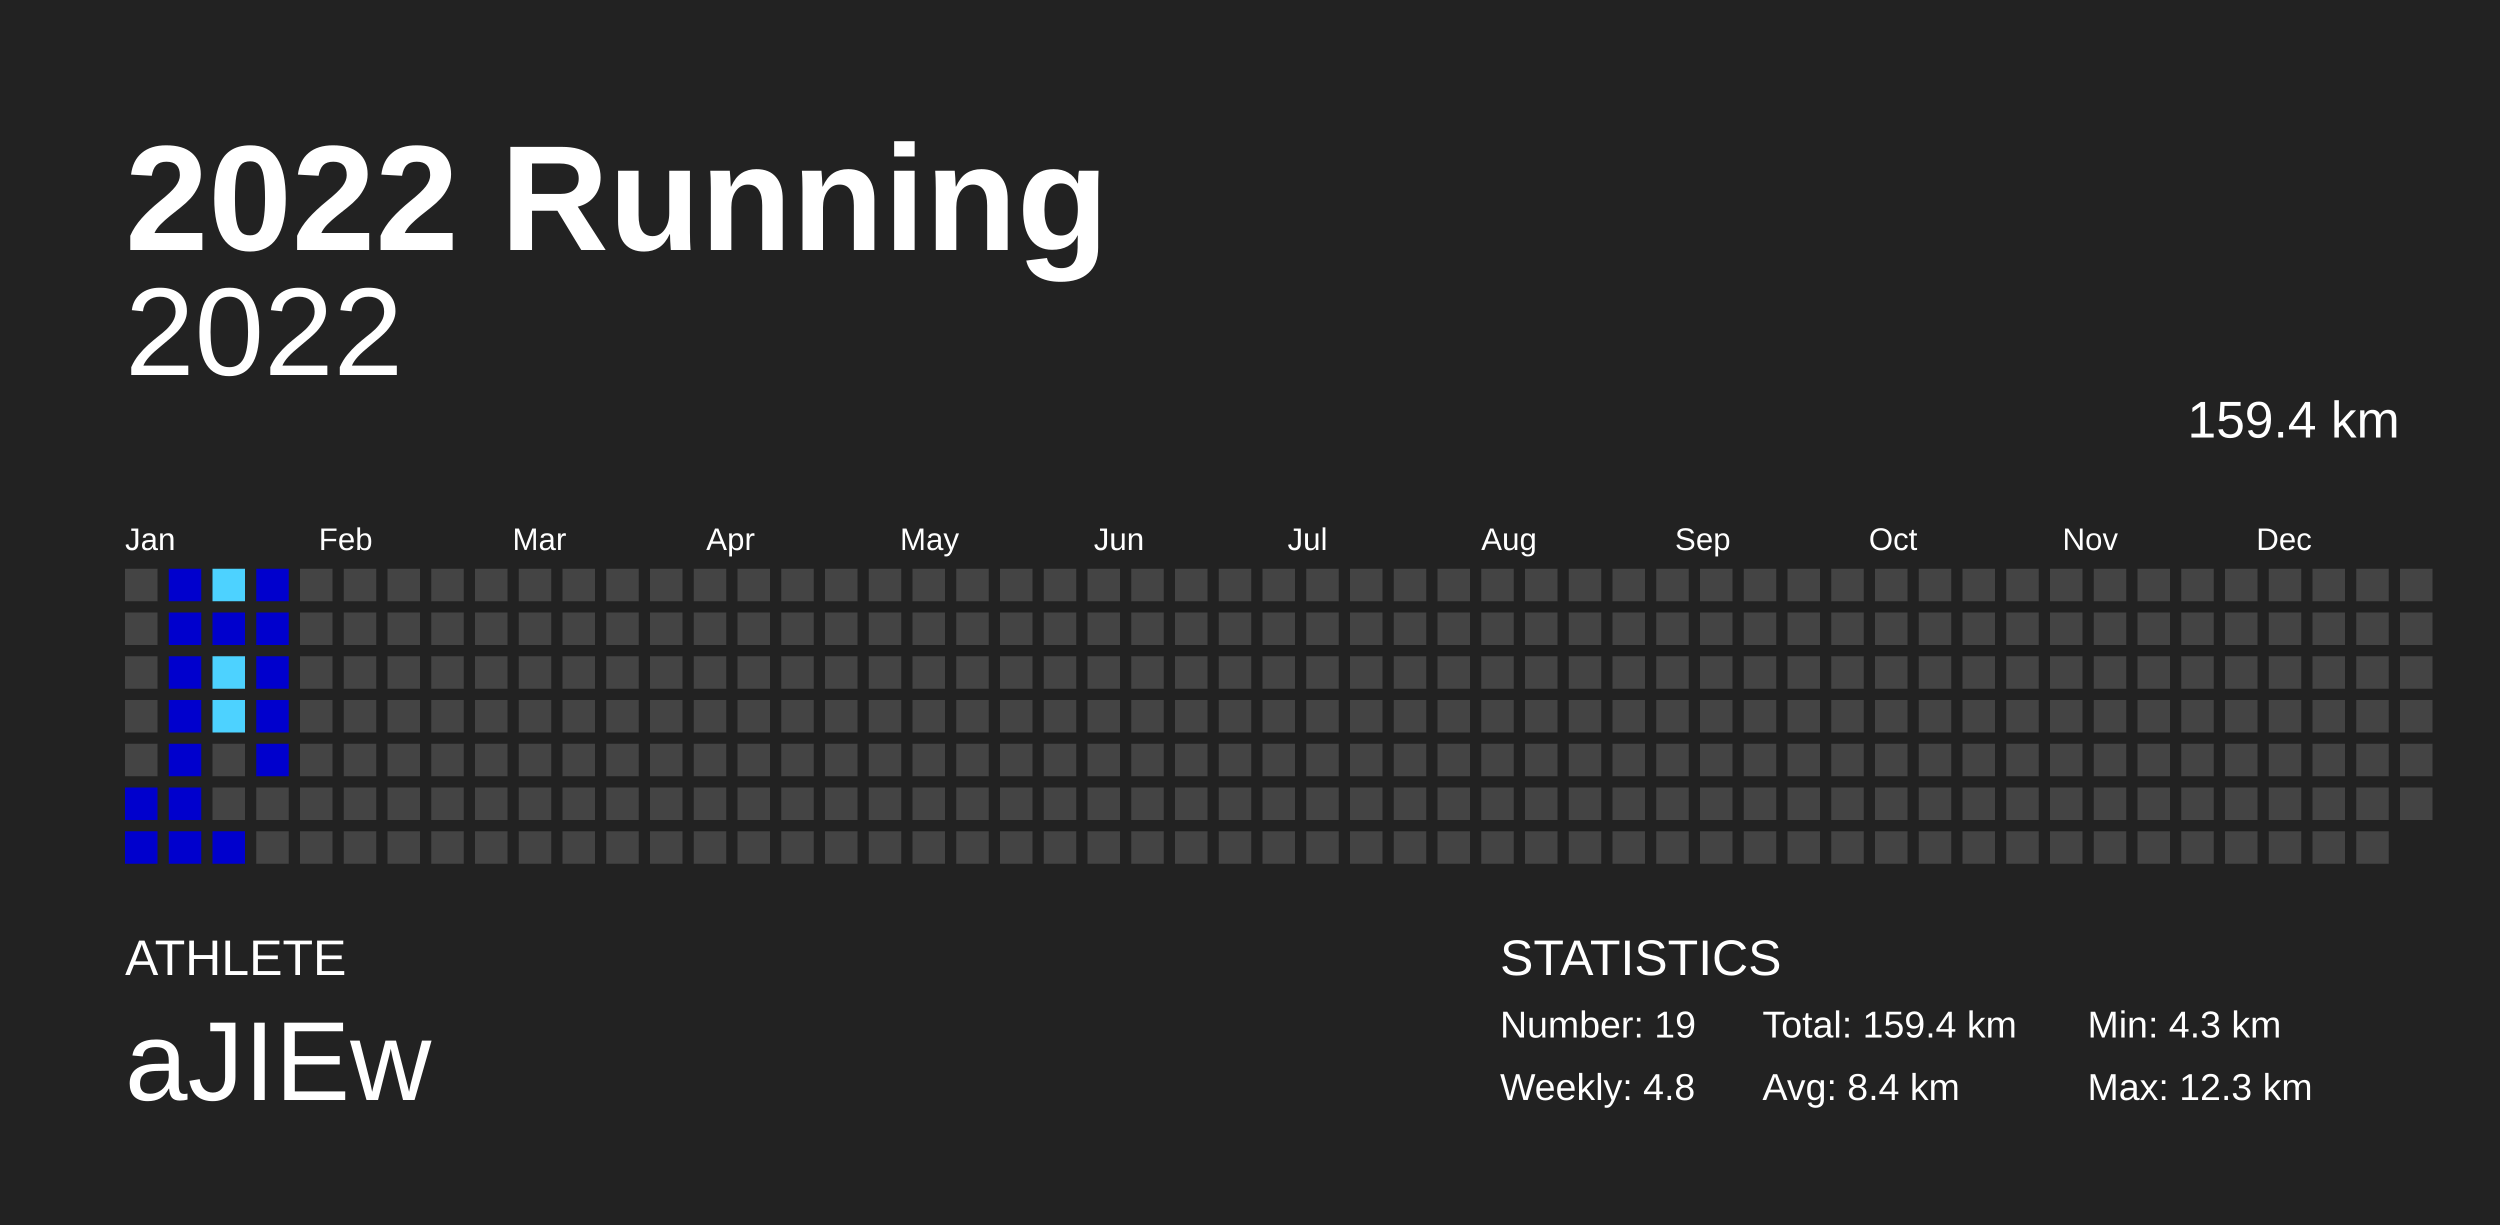
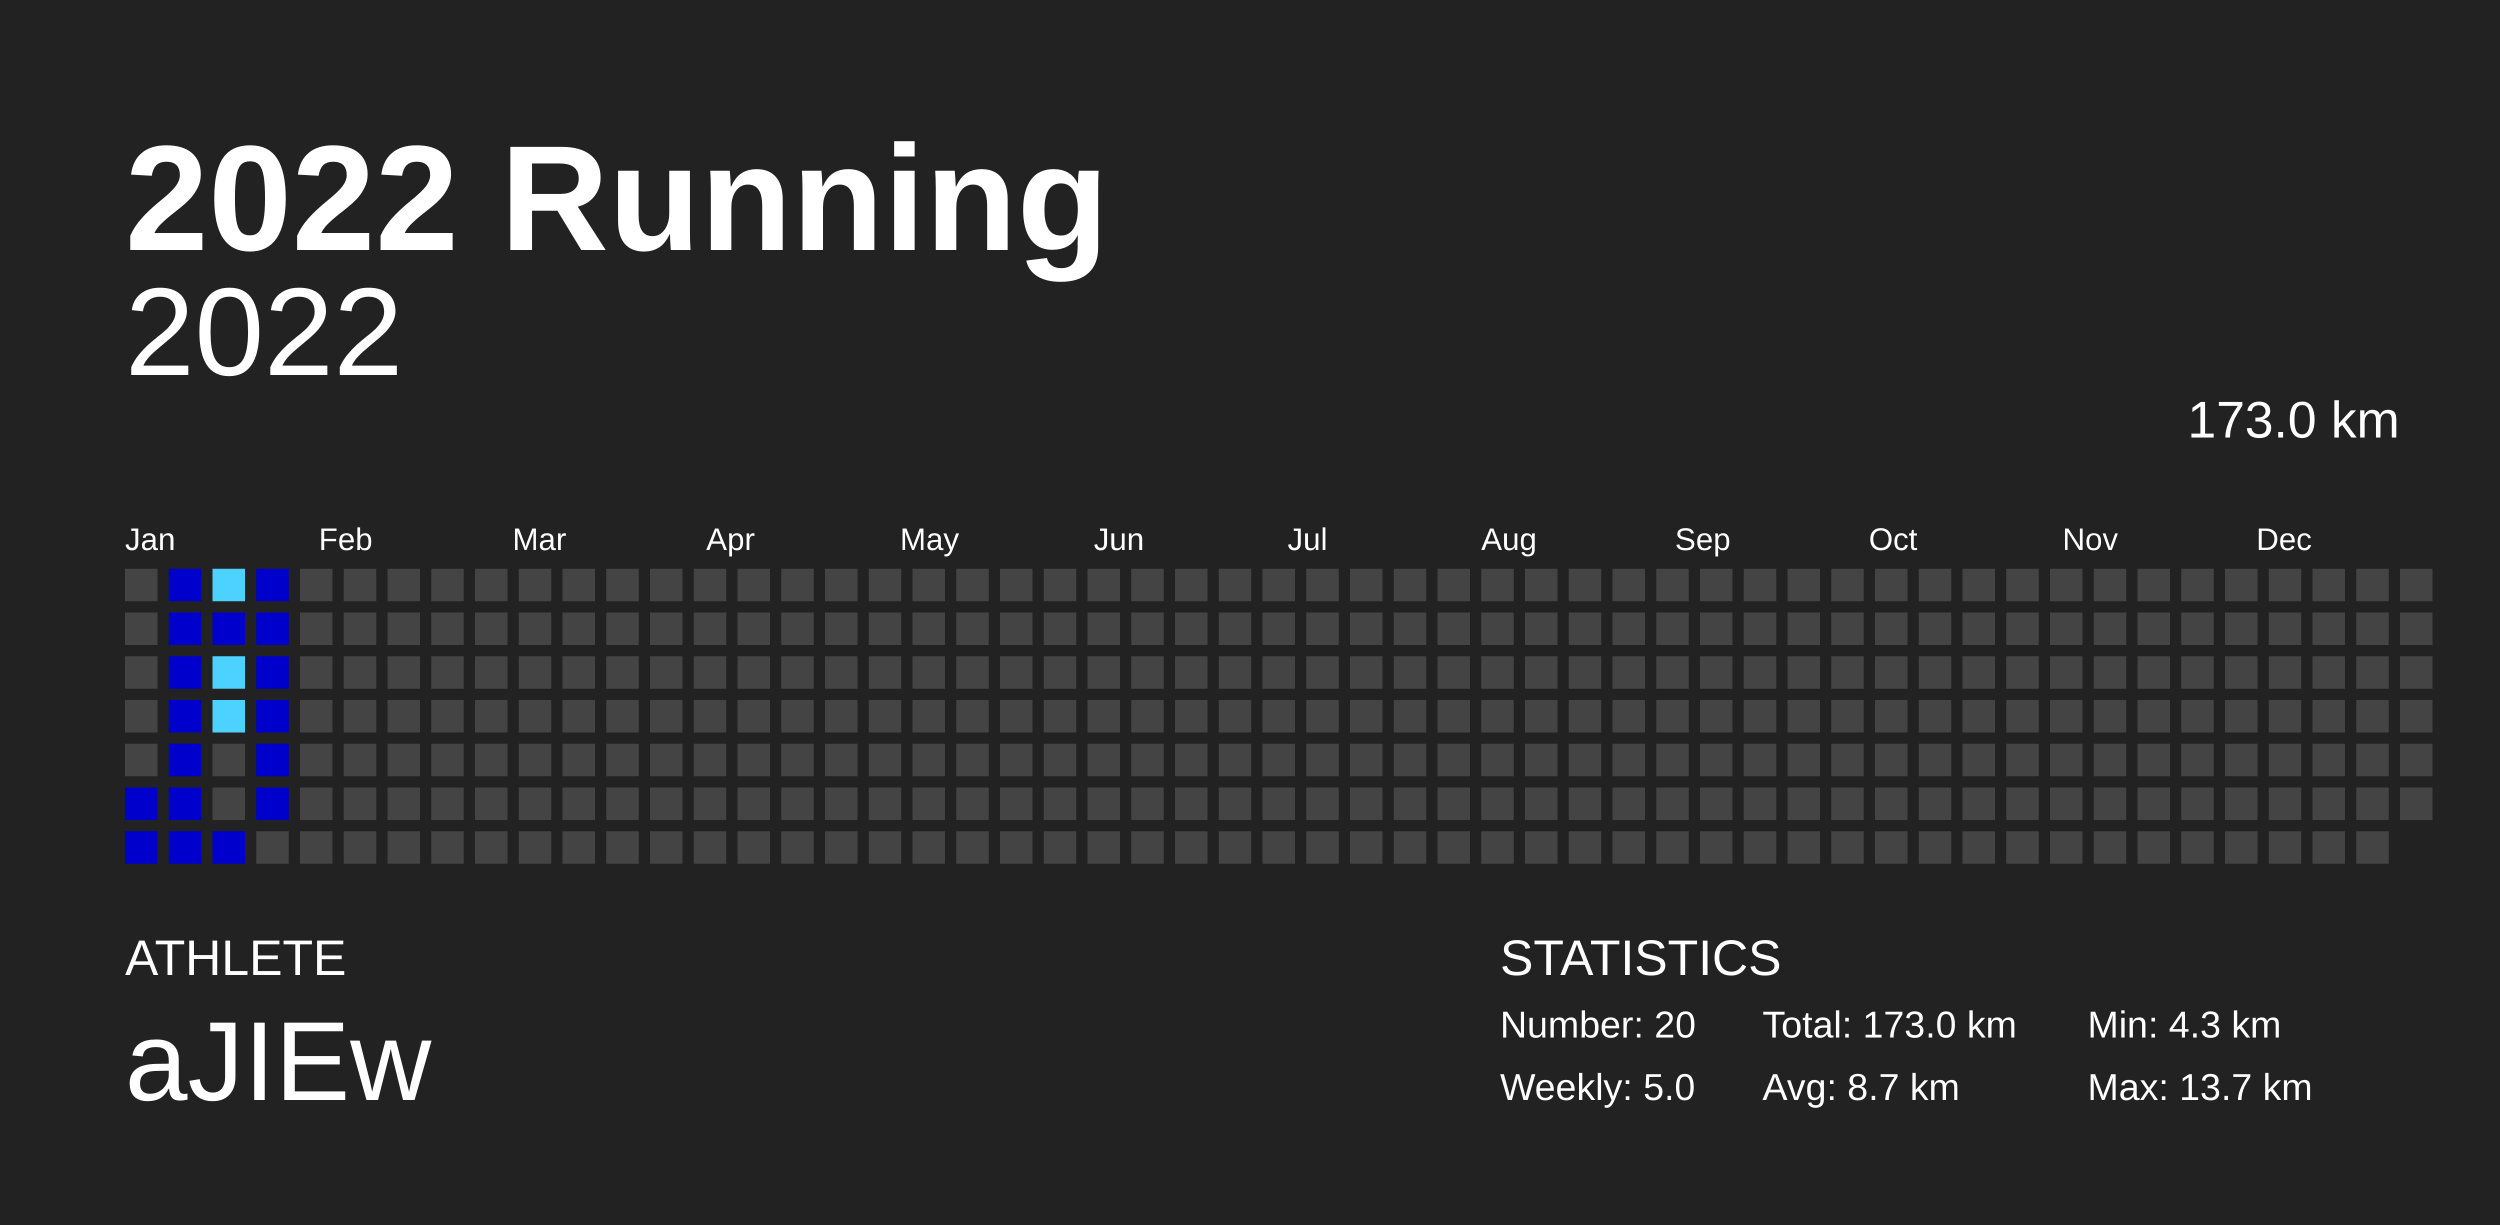
<svg xmlns="http://www.w3.org/2000/svg" baseProfile="full" height="98mm" version="1.1" viewBox="0,0,200,98" width="200mm">
  <defs />
  <rect fill="#222222" height="98" width="200" x="0" y="0" />
  <text fill="#FFFFFF" style="font-size:12px; font-family:Arial; font-weight:bold;" x="10" y="20">2022 Running</text>
  <text fill="#FFFFFF" style="font-size:4px; font-family:Arial" x="10" y="78">ATHLETE</text>
  <text fill="#FFFFFF" style="font-size:9px; font-family:Arial" x="10" y="88">aJIEw</text>
  <text fill="#FFFFFF" style="font-size:4px; font-family:Arial" x="120" y="78">STATISTICS</text>
-   <text fill="#FFFFFF" style="font-size:3px; font-family:Arial" x="120" y="83">Number: 19</text>
-   <text fill="#FFFFFF" style="font-size:3px; font-family:Arial" x="120" y="88">Weekly: 4.8</text>
-   <text fill="#FFFFFF" style="font-size:3px; font-family:Arial" x="141" y="83">Total: 159.4 km</text>
-   <text fill="#FFFFFF" style="font-size:3px; font-family:Arial" x="141" y="88">Avg: 8.4 km</text>
+   <text fill="#FFFFFF" style="font-size:3px; font-family:Arial" x="120" y="83">Number: 20</text>
+   <text fill="#FFFFFF" style="font-size:3px; font-family:Arial" x="120" y="88">Weekly: 5.0</text>
+   <text fill="#FFFFFF" style="font-size:3px; font-family:Arial" x="141" y="83">Total: 173.0 km</text>
+   <text fill="#FFFFFF" style="font-size:3px; font-family:Arial" x="141" y="88">Avg: 8.7 km</text>
  <text fill="#FFFFFF" style="font-size:3px; font-family:Arial" x="167" y="83">Min: 4.3 km</text>
-   <text fill="#FFFFFF" style="font-size:3px; font-family:Arial" x="167" y="88">Max: 12.3 km</text>
+   <text fill="#FFFFFF" style="font-size:3px; font-family:Arial" x="167" y="88">Max: 13.7 km</text>
  <text alignment-baseline="hanging" fill="#FFFFFF" style="font-size:10.0px; font-family:Arial;" x="10" y="30">2022</text>
-   <text alignment-baseline="hanging" fill="#FFFFFF" style="font-size:4.125px; font-family:Arial;" x="175" y="35">159.4 km</text>
+   <text alignment-baseline="hanging" fill="#FFFFFF" style="font-size:4.125px; font-family:Arial;" x="175" y="35">173.0 km</text>
  <text fill="#FFFFFF" style="font-size:2.5px; font-family:Arial" x="10.0" y="44">Jan</text>
  <text fill="#FFFFFF" style="font-size:2.5px; font-family:Arial" x="25.5" y="44">Feb</text>
  <text fill="#FFFFFF" style="font-size:2.5px; font-family:Arial" x="41.0" y="44">Mar</text>
  <text fill="#FFFFFF" style="font-size:2.5px; font-family:Arial" x="56.5" y="44">Apr</text>
  <text fill="#FFFFFF" style="font-size:2.5px; font-family:Arial" x="72.0" y="44">May</text>
  <text fill="#FFFFFF" style="font-size:2.5px; font-family:Arial" x="87.5" y="44">Jun</text>
  <text fill="#FFFFFF" style="font-size:2.5px; font-family:Arial" x="103.0" y="44">Jul</text>
  <text fill="#FFFFFF" style="font-size:2.5px; font-family:Arial" x="118.5" y="44">Aug</text>
  <text fill="#FFFFFF" style="font-size:2.5px; font-family:Arial" x="134.0" y="44">Sep</text>
  <text fill="#FFFFFF" style="font-size:2.5px; font-family:Arial" x="149.5" y="44">Oct</text>
  <text fill="#FFFFFF" style="font-size:2.5px; font-family:Arial" x="165.0" y="44">Nov</text>
  <text fill="#FFFFFF" style="font-size:2.5px; font-family:Arial" x="180.5" y="44">Dec</text>
  <rect fill="#444444" height="2.6" width="2.6" x="10.0" y="45.5" />
  <rect fill="#444444" height="2.6" width="2.6" x="10.0" y="49.0" />
  <rect fill="#444444" height="2.6" width="2.6" x="10.0" y="52.5" />
  <rect fill="#444444" height="2.6" width="2.6" x="10.0" y="56.0" />
  <rect fill="#444444" height="2.6" width="2.6" x="10.0" y="59.5" />
  <rect fill="mediumblue" height="2.6" width="2.6" x="10.0" y="63.0" />
  <rect fill="mediumblue" height="2.6" width="2.6" x="10.0" y="66.5" />
  <rect fill="mediumblue" height="2.6" width="2.6" x="13.5" y="45.5" />
  <rect fill="mediumblue" height="2.6" width="2.6" x="13.5" y="49.0" />
  <rect fill="mediumblue" height="2.6" width="2.6" x="13.5" y="52.5" />
  <rect fill="mediumblue" height="2.6" width="2.6" x="13.5" y="56.0" />
  <rect fill="mediumblue" height="2.6" width="2.6" x="13.5" y="59.5" />
  <rect fill="mediumblue" height="2.6" width="2.6" x="13.5" y="63.0" />
  <rect fill="mediumblue" height="2.6" width="2.6" x="13.5" y="66.5" />
  <rect fill="#4dd2ff" height="2.6" width="2.6" x="17.0" y="45.5" />
  <rect fill="mediumblue" height="2.6" width="2.6" x="17.0" y="49.0" />
  <rect fill="#4dd2ff" height="2.6" width="2.6" x="17.0" y="52.5" />
  <rect fill="#4dd2ff" height="2.6" width="2.6" x="17.0" y="56.0" />
  <rect fill="#444444" height="2.6" width="2.6" x="17.0" y="59.5" />
  <rect fill="#444444" height="2.6" width="2.6" x="17.0" y="63.0" />
  <rect fill="mediumblue" height="2.6" width="2.6" x="17.0" y="66.5" />
  <rect fill="mediumblue" height="2.6" width="2.6" x="20.5" y="45.5" />
  <rect fill="mediumblue" height="2.6" width="2.6" x="20.5" y="49.0" />
  <rect fill="mediumblue" height="2.6" width="2.6" x="20.5" y="52.5" />
  <rect fill="mediumblue" height="2.6" width="2.6" x="20.5" y="56.0" />
  <rect fill="mediumblue" height="2.6" width="2.6" x="20.5" y="59.5" />
-   <rect fill="#444444" height="2.6" width="2.6" x="20.5" y="63.0" />
+   <rect fill="mediumblue" height="2.6" width="2.6" x="20.5" y="63.0" />
  <rect fill="#444444" height="2.6" width="2.6" x="20.5" y="66.5" />
  <rect fill="#444444" height="2.6" width="2.6" x="24.0" y="45.5" />
  <rect fill="#444444" height="2.6" width="2.6" x="24.0" y="49.0" />
  <rect fill="#444444" height="2.6" width="2.6" x="24.0" y="52.5" />
  <rect fill="#444444" height="2.6" width="2.6" x="24.0" y="56.0" />
  <rect fill="#444444" height="2.6" width="2.6" x="24.0" y="59.5" />
  <rect fill="#444444" height="2.6" width="2.6" x="24.0" y="63.0" />
  <rect fill="#444444" height="2.6" width="2.6" x="24.0" y="66.5" />
  <rect fill="#444444" height="2.6" width="2.6" x="27.5" y="45.5" />
  <rect fill="#444444" height="2.6" width="2.6" x="27.5" y="49.0" />
  <rect fill="#444444" height="2.6" width="2.6" x="27.5" y="52.5" />
  <rect fill="#444444" height="2.6" width="2.6" x="27.5" y="56.0" />
  <rect fill="#444444" height="2.6" width="2.6" x="27.5" y="59.5" />
  <rect fill="#444444" height="2.6" width="2.6" x="27.5" y="63.0" />
  <rect fill="#444444" height="2.6" width="2.6" x="27.5" y="66.5" />
  <rect fill="#444444" height="2.6" width="2.6" x="31.0" y="45.5" />
  <rect fill="#444444" height="2.6" width="2.6" x="31.0" y="49.0" />
  <rect fill="#444444" height="2.6" width="2.6" x="31.0" y="52.5" />
  <rect fill="#444444" height="2.6" width="2.6" x="31.0" y="56.0" />
  <rect fill="#444444" height="2.6" width="2.6" x="31.0" y="59.5" />
  <rect fill="#444444" height="2.6" width="2.6" x="31.0" y="63.0" />
  <rect fill="#444444" height="2.6" width="2.6" x="31.0" y="66.5" />
  <rect fill="#444444" height="2.6" width="2.6" x="34.5" y="45.5" />
  <rect fill="#444444" height="2.6" width="2.6" x="34.5" y="49.0" />
  <rect fill="#444444" height="2.6" width="2.6" x="34.5" y="52.5" />
  <rect fill="#444444" height="2.6" width="2.6" x="34.5" y="56.0" />
  <rect fill="#444444" height="2.6" width="2.6" x="34.5" y="59.5" />
  <rect fill="#444444" height="2.6" width="2.6" x="34.5" y="63.0" />
  <rect fill="#444444" height="2.6" width="2.6" x="34.5" y="66.5" />
  <rect fill="#444444" height="2.6" width="2.6" x="38.0" y="45.5" />
  <rect fill="#444444" height="2.6" width="2.6" x="38.0" y="49.0" />
  <rect fill="#444444" height="2.6" width="2.6" x="38.0" y="52.5" />
  <rect fill="#444444" height="2.6" width="2.6" x="38.0" y="56.0" />
  <rect fill="#444444" height="2.6" width="2.6" x="38.0" y="59.5" />
  <rect fill="#444444" height="2.6" width="2.6" x="38.0" y="63.0" />
  <rect fill="#444444" height="2.6" width="2.6" x="38.0" y="66.5" />
  <rect fill="#444444" height="2.6" width="2.6" x="41.5" y="45.5" />
  <rect fill="#444444" height="2.6" width="2.6" x="41.5" y="49.0" />
  <rect fill="#444444" height="2.6" width="2.6" x="41.5" y="52.5" />
  <rect fill="#444444" height="2.6" width="2.6" x="41.5" y="56.0" />
  <rect fill="#444444" height="2.6" width="2.6" x="41.5" y="59.5" />
  <rect fill="#444444" height="2.6" width="2.6" x="41.5" y="63.0" />
  <rect fill="#444444" height="2.6" width="2.6" x="41.5" y="66.5" />
  <rect fill="#444444" height="2.6" width="2.6" x="45.0" y="45.5" />
  <rect fill="#444444" height="2.6" width="2.6" x="45.0" y="49.0" />
  <rect fill="#444444" height="2.6" width="2.6" x="45.0" y="52.5" />
  <rect fill="#444444" height="2.6" width="2.6" x="45.0" y="56.0" />
  <rect fill="#444444" height="2.6" width="2.6" x="45.0" y="59.5" />
  <rect fill="#444444" height="2.6" width="2.6" x="45.0" y="63.0" />
  <rect fill="#444444" height="2.6" width="2.6" x="45.0" y="66.5" />
  <rect fill="#444444" height="2.6" width="2.6" x="48.5" y="45.5" />
  <rect fill="#444444" height="2.6" width="2.6" x="48.5" y="49.0" />
  <rect fill="#444444" height="2.6" width="2.6" x="48.5" y="52.5" />
  <rect fill="#444444" height="2.6" width="2.6" x="48.5" y="56.0" />
  <rect fill="#444444" height="2.6" width="2.6" x="48.5" y="59.5" />
  <rect fill="#444444" height="2.6" width="2.6" x="48.5" y="63.0" />
  <rect fill="#444444" height="2.6" width="2.6" x="48.5" y="66.5" />
  <rect fill="#444444" height="2.6" width="2.6" x="52.0" y="45.5" />
  <rect fill="#444444" height="2.6" width="2.6" x="52.0" y="49.0" />
  <rect fill="#444444" height="2.6" width="2.6" x="52.0" y="52.5" />
  <rect fill="#444444" height="2.6" width="2.6" x="52.0" y="56.0" />
  <rect fill="#444444" height="2.6" width="2.6" x="52.0" y="59.5" />
  <rect fill="#444444" height="2.6" width="2.6" x="52.0" y="63.0" />
  <rect fill="#444444" height="2.6" width="2.6" x="52.0" y="66.5" />
  <rect fill="#444444" height="2.6" width="2.6" x="55.5" y="45.5" />
  <rect fill="#444444" height="2.6" width="2.6" x="55.5" y="49.0" />
  <rect fill="#444444" height="2.6" width="2.6" x="55.5" y="52.5" />
  <rect fill="#444444" height="2.6" width="2.6" x="55.5" y="56.0" />
  <rect fill="#444444" height="2.6" width="2.6" x="55.5" y="59.5" />
  <rect fill="#444444" height="2.6" width="2.6" x="55.5" y="63.0" />
  <rect fill="#444444" height="2.6" width="2.6" x="55.5" y="66.5" />
  <rect fill="#444444" height="2.6" width="2.6" x="59.0" y="45.5" />
  <rect fill="#444444" height="2.6" width="2.6" x="59.0" y="49.0" />
  <rect fill="#444444" height="2.6" width="2.6" x="59.0" y="52.5" />
  <rect fill="#444444" height="2.6" width="2.6" x="59.0" y="56.0" />
  <rect fill="#444444" height="2.6" width="2.6" x="59.0" y="59.5" />
  <rect fill="#444444" height="2.6" width="2.6" x="59.0" y="63.0" />
  <rect fill="#444444" height="2.6" width="2.6" x="59.0" y="66.5" />
  <rect fill="#444444" height="2.6" width="2.6" x="62.5" y="45.5" />
  <rect fill="#444444" height="2.6" width="2.6" x="62.5" y="49.0" />
  <rect fill="#444444" height="2.6" width="2.6" x="62.5" y="52.5" />
  <rect fill="#444444" height="2.6" width="2.6" x="62.5" y="56.0" />
  <rect fill="#444444" height="2.6" width="2.6" x="62.5" y="59.5" />
  <rect fill="#444444" height="2.6" width="2.6" x="62.5" y="63.0" />
  <rect fill="#444444" height="2.6" width="2.6" x="62.5" y="66.5" />
  <rect fill="#444444" height="2.6" width="2.6" x="66.0" y="45.5" />
  <rect fill="#444444" height="2.6" width="2.6" x="66.0" y="49.0" />
  <rect fill="#444444" height="2.6" width="2.6" x="66.0" y="52.5" />
  <rect fill="#444444" height="2.6" width="2.6" x="66.0" y="56.0" />
  <rect fill="#444444" height="2.6" width="2.6" x="66.0" y="59.5" />
  <rect fill="#444444" height="2.6" width="2.6" x="66.0" y="63.0" />
  <rect fill="#444444" height="2.6" width="2.6" x="66.0" y="66.5" />
  <rect fill="#444444" height="2.6" width="2.6" x="69.5" y="45.5" />
  <rect fill="#444444" height="2.6" width="2.6" x="69.5" y="49.0" />
  <rect fill="#444444" height="2.6" width="2.6" x="69.5" y="52.5" />
  <rect fill="#444444" height="2.6" width="2.6" x="69.5" y="56.0" />
  <rect fill="#444444" height="2.6" width="2.6" x="69.5" y="59.5" />
  <rect fill="#444444" height="2.6" width="2.6" x="69.5" y="63.0" />
  <rect fill="#444444" height="2.6" width="2.6" x="69.5" y="66.5" />
  <rect fill="#444444" height="2.6" width="2.6" x="73.0" y="45.5" />
  <rect fill="#444444" height="2.6" width="2.6" x="73.0" y="49.0" />
  <rect fill="#444444" height="2.6" width="2.6" x="73.0" y="52.5" />
  <rect fill="#444444" height="2.6" width="2.6" x="73.0" y="56.0" />
  <rect fill="#444444" height="2.6" width="2.6" x="73.0" y="59.5" />
  <rect fill="#444444" height="2.6" width="2.6" x="73.0" y="63.0" />
  <rect fill="#444444" height="2.6" width="2.6" x="73.0" y="66.5" />
  <rect fill="#444444" height="2.6" width="2.6" x="76.5" y="45.5" />
  <rect fill="#444444" height="2.6" width="2.6" x="76.5" y="49.0" />
  <rect fill="#444444" height="2.6" width="2.6" x="76.5" y="52.5" />
  <rect fill="#444444" height="2.6" width="2.6" x="76.5" y="56.0" />
  <rect fill="#444444" height="2.6" width="2.6" x="76.5" y="59.5" />
  <rect fill="#444444" height="2.6" width="2.6" x="76.5" y="63.0" />
  <rect fill="#444444" height="2.6" width="2.6" x="76.5" y="66.5" />
  <rect fill="#444444" height="2.6" width="2.6" x="80.0" y="45.5" />
  <rect fill="#444444" height="2.6" width="2.6" x="80.0" y="49.0" />
  <rect fill="#444444" height="2.6" width="2.6" x="80.0" y="52.5" />
  <rect fill="#444444" height="2.6" width="2.6" x="80.0" y="56.0" />
  <rect fill="#444444" height="2.6" width="2.6" x="80.0" y="59.5" />
  <rect fill="#444444" height="2.6" width="2.6" x="80.0" y="63.0" />
  <rect fill="#444444" height="2.6" width="2.6" x="80.0" y="66.5" />
  <rect fill="#444444" height="2.6" width="2.6" x="83.5" y="45.5" />
  <rect fill="#444444" height="2.6" width="2.6" x="83.5" y="49.0" />
  <rect fill="#444444" height="2.6" width="2.6" x="83.5" y="52.5" />
  <rect fill="#444444" height="2.6" width="2.6" x="83.5" y="56.0" />
  <rect fill="#444444" height="2.6" width="2.6" x="83.5" y="59.5" />
  <rect fill="#444444" height="2.6" width="2.6" x="83.5" y="63.0" />
  <rect fill="#444444" height="2.6" width="2.6" x="83.5" y="66.5" />
  <rect fill="#444444" height="2.6" width="2.6" x="87.0" y="45.5" />
  <rect fill="#444444" height="2.6" width="2.6" x="87.0" y="49.0" />
  <rect fill="#444444" height="2.6" width="2.6" x="87.0" y="52.5" />
  <rect fill="#444444" height="2.6" width="2.6" x="87.0" y="56.0" />
  <rect fill="#444444" height="2.6" width="2.6" x="87.0" y="59.5" />
  <rect fill="#444444" height="2.6" width="2.6" x="87.0" y="63.0" />
  <rect fill="#444444" height="2.6" width="2.6" x="87.0" y="66.5" />
  <rect fill="#444444" height="2.6" width="2.6" x="90.5" y="45.5" />
  <rect fill="#444444" height="2.6" width="2.6" x="90.5" y="49.0" />
  <rect fill="#444444" height="2.6" width="2.6" x="90.5" y="52.5" />
  <rect fill="#444444" height="2.6" width="2.6" x="90.5" y="56.0" />
  <rect fill="#444444" height="2.6" width="2.6" x="90.5" y="59.5" />
  <rect fill="#444444" height="2.6" width="2.6" x="90.5" y="63.0" />
  <rect fill="#444444" height="2.6" width="2.6" x="90.5" y="66.5" />
  <rect fill="#444444" height="2.6" width="2.6" x="94.0" y="45.5" />
  <rect fill="#444444" height="2.6" width="2.6" x="94.0" y="49.0" />
  <rect fill="#444444" height="2.6" width="2.6" x="94.0" y="52.5" />
  <rect fill="#444444" height="2.6" width="2.6" x="94.0" y="56.0" />
  <rect fill="#444444" height="2.6" width="2.6" x="94.0" y="59.5" />
  <rect fill="#444444" height="2.6" width="2.6" x="94.0" y="63.0" />
  <rect fill="#444444" height="2.6" width="2.6" x="94.0" y="66.5" />
  <rect fill="#444444" height="2.6" width="2.6" x="97.5" y="45.5" />
  <rect fill="#444444" height="2.6" width="2.6" x="97.5" y="49.0" />
  <rect fill="#444444" height="2.6" width="2.6" x="97.5" y="52.5" />
  <rect fill="#444444" height="2.6" width="2.6" x="97.5" y="56.0" />
  <rect fill="#444444" height="2.6" width="2.6" x="97.5" y="59.5" />
  <rect fill="#444444" height="2.6" width="2.6" x="97.5" y="63.0" />
  <rect fill="#444444" height="2.6" width="2.6" x="97.5" y="66.5" />
  <rect fill="#444444" height="2.6" width="2.6" x="101.0" y="45.5" />
  <rect fill="#444444" height="2.6" width="2.6" x="101.0" y="49.0" />
  <rect fill="#444444" height="2.6" width="2.6" x="101.0" y="52.5" />
  <rect fill="#444444" height="2.6" width="2.6" x="101.0" y="56.0" />
  <rect fill="#444444" height="2.6" width="2.6" x="101.0" y="59.5" />
  <rect fill="#444444" height="2.6" width="2.6" x="101.0" y="63.0" />
  <rect fill="#444444" height="2.6" width="2.6" x="101.0" y="66.5" />
  <rect fill="#444444" height="2.6" width="2.6" x="104.5" y="45.5" />
  <rect fill="#444444" height="2.6" width="2.6" x="104.5" y="49.0" />
  <rect fill="#444444" height="2.6" width="2.6" x="104.5" y="52.5" />
  <rect fill="#444444" height="2.6" width="2.6" x="104.5" y="56.0" />
  <rect fill="#444444" height="2.6" width="2.6" x="104.5" y="59.5" />
  <rect fill="#444444" height="2.6" width="2.6" x="104.5" y="63.0" />
  <rect fill="#444444" height="2.6" width="2.6" x="104.5" y="66.5" />
  <rect fill="#444444" height="2.6" width="2.6" x="108.0" y="45.5" />
  <rect fill="#444444" height="2.6" width="2.6" x="108.0" y="49.0" />
  <rect fill="#444444" height="2.6" width="2.6" x="108.0" y="52.5" />
  <rect fill="#444444" height="2.6" width="2.6" x="108.0" y="56.0" />
  <rect fill="#444444" height="2.6" width="2.6" x="108.0" y="59.5" />
  <rect fill="#444444" height="2.6" width="2.6" x="108.0" y="63.0" />
  <rect fill="#444444" height="2.6" width="2.6" x="108.0" y="66.5" />
  <rect fill="#444444" height="2.6" width="2.6" x="111.5" y="45.5" />
  <rect fill="#444444" height="2.6" width="2.6" x="111.5" y="49.0" />
  <rect fill="#444444" height="2.6" width="2.6" x="111.5" y="52.5" />
  <rect fill="#444444" height="2.6" width="2.6" x="111.5" y="56.0" />
  <rect fill="#444444" height="2.6" width="2.6" x="111.5" y="59.5" />
  <rect fill="#444444" height="2.6" width="2.6" x="111.5" y="63.0" />
  <rect fill="#444444" height="2.6" width="2.6" x="111.5" y="66.5" />
  <rect fill="#444444" height="2.6" width="2.6" x="115.0" y="45.5" />
  <rect fill="#444444" height="2.6" width="2.6" x="115.0" y="49.0" />
  <rect fill="#444444" height="2.6" width="2.6" x="115.0" y="52.5" />
  <rect fill="#444444" height="2.6" width="2.6" x="115.0" y="56.0" />
  <rect fill="#444444" height="2.6" width="2.6" x="115.0" y="59.5" />
  <rect fill="#444444" height="2.6" width="2.6" x="115.0" y="63.0" />
  <rect fill="#444444" height="2.6" width="2.6" x="115.0" y="66.5" />
  <rect fill="#444444" height="2.6" width="2.6" x="118.5" y="45.5" />
  <rect fill="#444444" height="2.6" width="2.6" x="118.5" y="49.0" />
  <rect fill="#444444" height="2.6" width="2.6" x="118.5" y="52.5" />
  <rect fill="#444444" height="2.6" width="2.6" x="118.5" y="56.0" />
  <rect fill="#444444" height="2.6" width="2.6" x="118.5" y="59.5" />
  <rect fill="#444444" height="2.6" width="2.6" x="118.5" y="63.0" />
  <rect fill="#444444" height="2.6" width="2.6" x="118.5" y="66.5" />
  <rect fill="#444444" height="2.6" width="2.6" x="122.0" y="45.5" />
  <rect fill="#444444" height="2.6" width="2.6" x="122.0" y="49.0" />
  <rect fill="#444444" height="2.6" width="2.6" x="122.0" y="52.5" />
  <rect fill="#444444" height="2.6" width="2.6" x="122.0" y="56.0" />
  <rect fill="#444444" height="2.6" width="2.6" x="122.0" y="59.5" />
  <rect fill="#444444" height="2.6" width="2.6" x="122.0" y="63.0" />
  <rect fill="#444444" height="2.6" width="2.6" x="122.0" y="66.5" />
  <rect fill="#444444" height="2.6" width="2.6" x="125.5" y="45.5" />
  <rect fill="#444444" height="2.6" width="2.6" x="125.5" y="49.0" />
  <rect fill="#444444" height="2.6" width="2.6" x="125.5" y="52.5" />
  <rect fill="#444444" height="2.6" width="2.6" x="125.5" y="56.0" />
  <rect fill="#444444" height="2.6" width="2.6" x="125.5" y="59.5" />
  <rect fill="#444444" height="2.6" width="2.6" x="125.5" y="63.0" />
  <rect fill="#444444" height="2.6" width="2.6" x="125.5" y="66.5" />
  <rect fill="#444444" height="2.6" width="2.6" x="129.0" y="45.5" />
  <rect fill="#444444" height="2.6" width="2.6" x="129.0" y="49.0" />
  <rect fill="#444444" height="2.6" width="2.6" x="129.0" y="52.5" />
  <rect fill="#444444" height="2.6" width="2.6" x="129.0" y="56.0" />
  <rect fill="#444444" height="2.6" width="2.6" x="129.0" y="59.5" />
  <rect fill="#444444" height="2.6" width="2.6" x="129.0" y="63.0" />
  <rect fill="#444444" height="2.6" width="2.6" x="129.0" y="66.5" />
  <rect fill="#444444" height="2.6" width="2.6" x="132.5" y="45.5" />
  <rect fill="#444444" height="2.6" width="2.6" x="132.5" y="49.0" />
  <rect fill="#444444" height="2.6" width="2.6" x="132.5" y="52.5" />
  <rect fill="#444444" height="2.6" width="2.6" x="132.5" y="56.0" />
  <rect fill="#444444" height="2.6" width="2.6" x="132.5" y="59.5" />
  <rect fill="#444444" height="2.6" width="2.6" x="132.5" y="63.0" />
  <rect fill="#444444" height="2.6" width="2.6" x="132.5" y="66.5" />
  <rect fill="#444444" height="2.6" width="2.6" x="136.0" y="45.5" />
  <rect fill="#444444" height="2.6" width="2.6" x="136.0" y="49.0" />
  <rect fill="#444444" height="2.6" width="2.6" x="136.0" y="52.5" />
  <rect fill="#444444" height="2.6" width="2.6" x="136.0" y="56.0" />
  <rect fill="#444444" height="2.6" width="2.6" x="136.0" y="59.5" />
  <rect fill="#444444" height="2.6" width="2.6" x="136.0" y="63.0" />
  <rect fill="#444444" height="2.6" width="2.6" x="136.0" y="66.5" />
  <rect fill="#444444" height="2.6" width="2.6" x="139.5" y="45.5" />
  <rect fill="#444444" height="2.6" width="2.6" x="139.5" y="49.0" />
  <rect fill="#444444" height="2.6" width="2.6" x="139.5" y="52.5" />
  <rect fill="#444444" height="2.6" width="2.6" x="139.5" y="56.0" />
  <rect fill="#444444" height="2.6" width="2.6" x="139.5" y="59.5" />
  <rect fill="#444444" height="2.6" width="2.6" x="139.5" y="63.0" />
  <rect fill="#444444" height="2.6" width="2.6" x="139.5" y="66.5" />
  <rect fill="#444444" height="2.6" width="2.6" x="143.0" y="45.5" />
  <rect fill="#444444" height="2.6" width="2.6" x="143.0" y="49.0" />
  <rect fill="#444444" height="2.6" width="2.6" x="143.0" y="52.5" />
  <rect fill="#444444" height="2.6" width="2.6" x="143.0" y="56.0" />
  <rect fill="#444444" height="2.6" width="2.6" x="143.0" y="59.5" />
  <rect fill="#444444" height="2.6" width="2.6" x="143.0" y="63.0" />
  <rect fill="#444444" height="2.6" width="2.6" x="143.0" y="66.5" />
  <rect fill="#444444" height="2.6" width="2.6" x="146.5" y="45.5" />
  <rect fill="#444444" height="2.6" width="2.6" x="146.5" y="49.0" />
  <rect fill="#444444" height="2.6" width="2.6" x="146.5" y="52.5" />
  <rect fill="#444444" height="2.6" width="2.6" x="146.5" y="56.0" />
  <rect fill="#444444" height="2.6" width="2.6" x="146.5" y="59.5" />
  <rect fill="#444444" height="2.6" width="2.6" x="146.5" y="63.0" />
  <rect fill="#444444" height="2.6" width="2.6" x="146.5" y="66.5" />
  <rect fill="#444444" height="2.6" width="2.6" x="150.0" y="45.5" />
  <rect fill="#444444" height="2.6" width="2.6" x="150.0" y="49.0" />
  <rect fill="#444444" height="2.6" width="2.6" x="150.0" y="52.5" />
  <rect fill="#444444" height="2.6" width="2.6" x="150.0" y="56.0" />
  <rect fill="#444444" height="2.6" width="2.6" x="150.0" y="59.5" />
  <rect fill="#444444" height="2.6" width="2.6" x="150.0" y="63.0" />
  <rect fill="#444444" height="2.6" width="2.6" x="150.0" y="66.5" />
  <rect fill="#444444" height="2.6" width="2.6" x="153.5" y="45.5" />
  <rect fill="#444444" height="2.6" width="2.6" x="153.5" y="49.0" />
  <rect fill="#444444" height="2.6" width="2.6" x="153.5" y="52.5" />
  <rect fill="#444444" height="2.6" width="2.6" x="153.5" y="56.0" />
  <rect fill="#444444" height="2.6" width="2.6" x="153.5" y="59.5" />
  <rect fill="#444444" height="2.6" width="2.6" x="153.5" y="63.0" />
  <rect fill="#444444" height="2.6" width="2.6" x="153.5" y="66.5" />
  <rect fill="#444444" height="2.6" width="2.6" x="157.0" y="45.5" />
  <rect fill="#444444" height="2.6" width="2.6" x="157.0" y="49.0" />
  <rect fill="#444444" height="2.6" width="2.6" x="157.0" y="52.5" />
  <rect fill="#444444" height="2.6" width="2.6" x="157.0" y="56.0" />
  <rect fill="#444444" height="2.6" width="2.6" x="157.0" y="59.5" />
  <rect fill="#444444" height="2.6" width="2.6" x="157.0" y="63.0" />
  <rect fill="#444444" height="2.6" width="2.6" x="157.0" y="66.5" />
  <rect fill="#444444" height="2.6" width="2.6" x="160.5" y="45.5" />
  <rect fill="#444444" height="2.6" width="2.6" x="160.5" y="49.0" />
  <rect fill="#444444" height="2.6" width="2.6" x="160.5" y="52.5" />
  <rect fill="#444444" height="2.6" width="2.6" x="160.5" y="56.0" />
  <rect fill="#444444" height="2.6" width="2.6" x="160.5" y="59.5" />
  <rect fill="#444444" height="2.6" width="2.6" x="160.5" y="63.0" />
  <rect fill="#444444" height="2.6" width="2.6" x="160.5" y="66.5" />
  <rect fill="#444444" height="2.6" width="2.6" x="164.0" y="45.5" />
  <rect fill="#444444" height="2.6" width="2.6" x="164.0" y="49.0" />
  <rect fill="#444444" height="2.6" width="2.6" x="164.0" y="52.5" />
  <rect fill="#444444" height="2.6" width="2.6" x="164.0" y="56.0" />
  <rect fill="#444444" height="2.6" width="2.6" x="164.0" y="59.5" />
  <rect fill="#444444" height="2.6" width="2.6" x="164.0" y="63.0" />
  <rect fill="#444444" height="2.6" width="2.6" x="164.0" y="66.5" />
  <rect fill="#444444" height="2.6" width="2.6" x="167.5" y="45.5" />
  <rect fill="#444444" height="2.6" width="2.6" x="167.5" y="49.0" />
  <rect fill="#444444" height="2.6" width="2.6" x="167.5" y="52.5" />
  <rect fill="#444444" height="2.6" width="2.6" x="167.5" y="56.0" />
  <rect fill="#444444" height="2.6" width="2.6" x="167.5" y="59.5" />
  <rect fill="#444444" height="2.6" width="2.6" x="167.5" y="63.0" />
  <rect fill="#444444" height="2.6" width="2.6" x="167.5" y="66.5" />
  <rect fill="#444444" height="2.6" width="2.6" x="171.0" y="45.5" />
  <rect fill="#444444" height="2.6" width="2.6" x="171.0" y="49.0" />
  <rect fill="#444444" height="2.6" width="2.6" x="171.0" y="52.5" />
  <rect fill="#444444" height="2.6" width="2.6" x="171.0" y="56.0" />
  <rect fill="#444444" height="2.6" width="2.6" x="171.0" y="59.5" />
  <rect fill="#444444" height="2.6" width="2.6" x="171.0" y="63.0" />
  <rect fill="#444444" height="2.6" width="2.6" x="171.0" y="66.5" />
  <rect fill="#444444" height="2.6" width="2.6" x="174.5" y="45.5" />
  <rect fill="#444444" height="2.6" width="2.6" x="174.5" y="49.0" />
  <rect fill="#444444" height="2.6" width="2.6" x="174.5" y="52.5" />
  <rect fill="#444444" height="2.6" width="2.6" x="174.5" y="56.0" />
  <rect fill="#444444" height="2.6" width="2.6" x="174.5" y="59.5" />
  <rect fill="#444444" height="2.6" width="2.6" x="174.5" y="63.0" />
  <rect fill="#444444" height="2.6" width="2.6" x="174.5" y="66.5" />
  <rect fill="#444444" height="2.6" width="2.6" x="178.0" y="45.5" />
  <rect fill="#444444" height="2.6" width="2.6" x="178.0" y="49.0" />
  <rect fill="#444444" height="2.6" width="2.6" x="178.0" y="52.5" />
  <rect fill="#444444" height="2.6" width="2.6" x="178.0" y="56.0" />
  <rect fill="#444444" height="2.6" width="2.6" x="178.0" y="59.5" />
  <rect fill="#444444" height="2.6" width="2.6" x="178.0" y="63.0" />
  <rect fill="#444444" height="2.6" width="2.6" x="178.0" y="66.5" />
  <rect fill="#444444" height="2.6" width="2.6" x="181.5" y="45.5" />
  <rect fill="#444444" height="2.6" width="2.6" x="181.5" y="49.0" />
  <rect fill="#444444" height="2.6" width="2.6" x="181.5" y="52.5" />
  <rect fill="#444444" height="2.6" width="2.6" x="181.5" y="56.0" />
  <rect fill="#444444" height="2.6" width="2.6" x="181.5" y="59.5" />
  <rect fill="#444444" height="2.6" width="2.6" x="181.5" y="63.0" />
  <rect fill="#444444" height="2.6" width="2.6" x="181.5" y="66.5" />
  <rect fill="#444444" height="2.6" width="2.6" x="185.0" y="45.5" />
  <rect fill="#444444" height="2.6" width="2.6" x="185.0" y="49.0" />
  <rect fill="#444444" height="2.6" width="2.6" x="185.0" y="52.5" />
  <rect fill="#444444" height="2.6" width="2.6" x="185.0" y="56.0" />
  <rect fill="#444444" height="2.6" width="2.6" x="185.0" y="59.5" />
  <rect fill="#444444" height="2.6" width="2.6" x="185.0" y="63.0" />
  <rect fill="#444444" height="2.6" width="2.6" x="185.0" y="66.5" />
  <rect fill="#444444" height="2.6" width="2.6" x="188.5" y="45.5" />
  <rect fill="#444444" height="2.6" width="2.6" x="188.5" y="49.0" />
  <rect fill="#444444" height="2.6" width="2.6" x="188.5" y="52.5" />
  <rect fill="#444444" height="2.6" width="2.6" x="188.5" y="56.0" />
  <rect fill="#444444" height="2.6" width="2.6" x="188.5" y="59.5" />
  <rect fill="#444444" height="2.6" width="2.6" x="188.5" y="63.0" />
  <rect fill="#444444" height="2.6" width="2.6" x="188.5" y="66.5" />
  <rect fill="#444444" height="2.6" width="2.6" x="192.0" y="45.5" />
  <rect fill="#444444" height="2.6" width="2.6" x="192.0" y="49.0" />
  <rect fill="#444444" height="2.6" width="2.6" x="192.0" y="52.5" />
  <rect fill="#444444" height="2.6" width="2.6" x="192.0" y="56.0" />
  <rect fill="#444444" height="2.6" width="2.6" x="192.0" y="59.5" />
  <rect fill="#444444" height="2.6" width="2.6" x="192.0" y="63.0" />
</svg>
